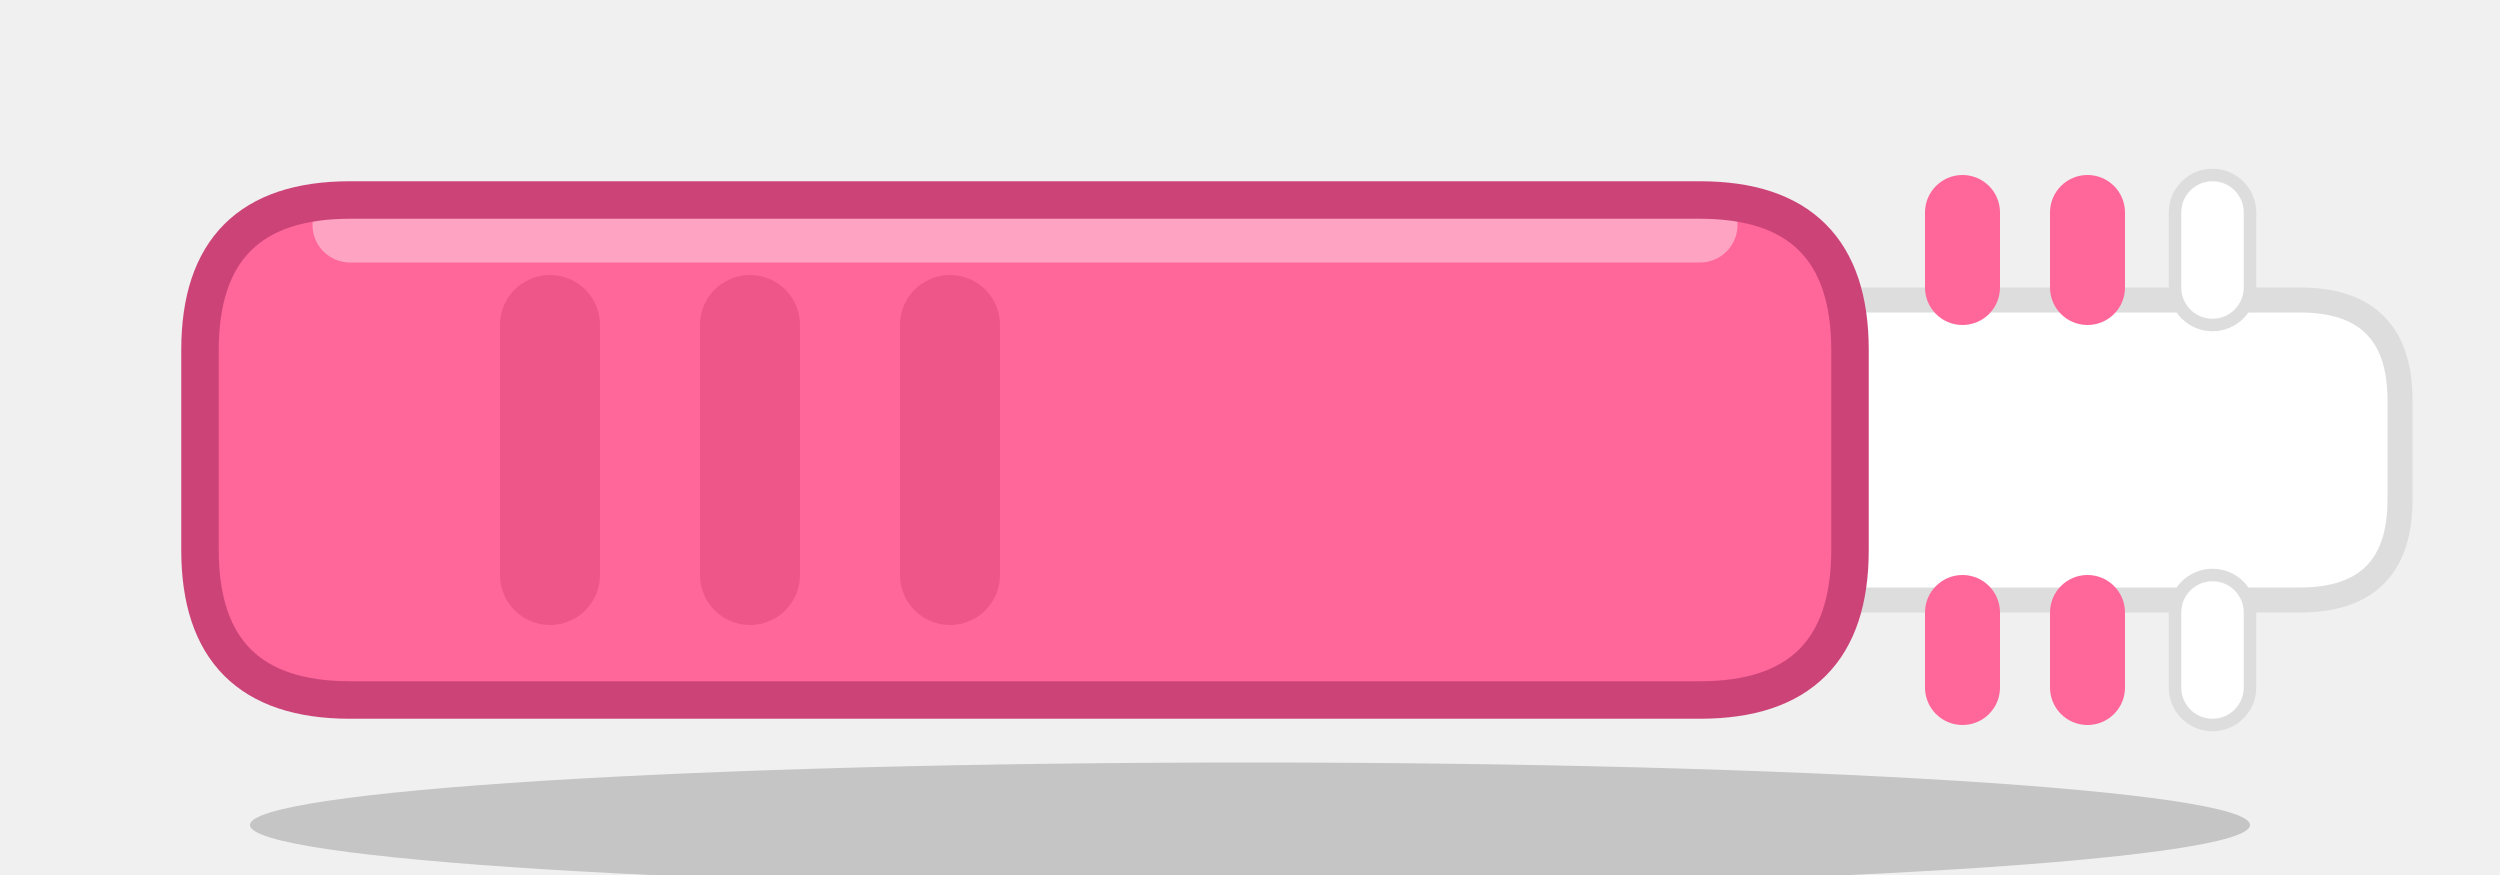
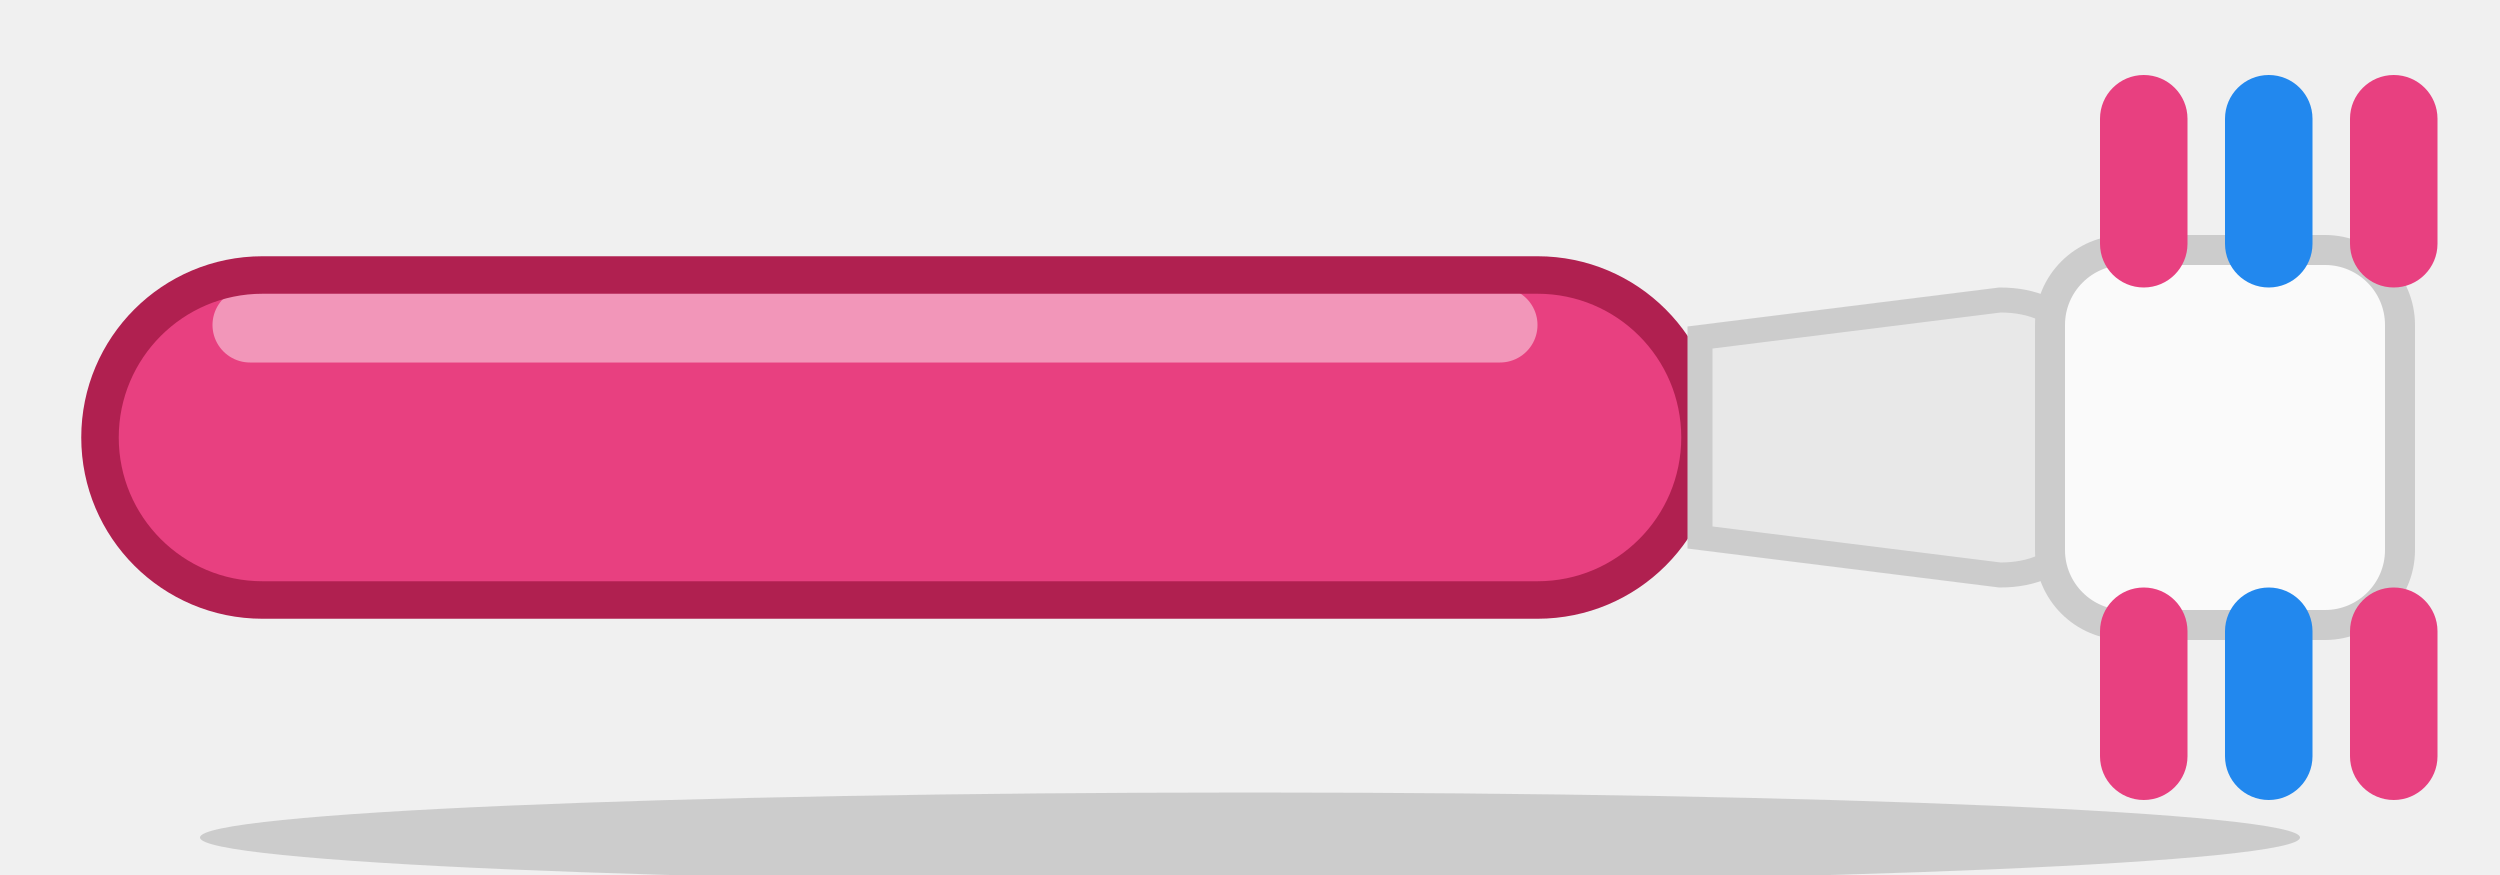
<svg xmlns="http://www.w3.org/2000/svg" viewBox="0 0 100 35">
-   <ellipse cx="50" cy="33" rx="40" ry="2.5" fill="rgba(0,0,0,0.18)" />
-   <path d="M8,14 Q8,8 14,8 L68,8 Q74,8 74,14 L74,22 Q74,28 68,28 L14,28 Q8,28 8,22 Z" fill="#FF6699" />
-   <path d="M14,9 L68,9" stroke="rgba(255,255,255,0.4)" stroke-width="3" stroke-linecap="round" />
-   <rect x="20" y="11" width="4" height="14" rx="2" fill="#DD4477" opacity="0.5" />
-   <rect x="28" y="11" width="4" height="14" rx="2" fill="#DD4477" opacity="0.5" />
-   <rect x="36" y="11" width="4" height="14" rx="2" fill="#DD4477" opacity="0.5" />
-   <path d="M74,12 L92,12 Q96,12 96,16 L96,20 Q96,24 92,24 L74,24 Z" fill="#FFFFFF" />
-   <path d="M74,12 L92,12 Q96,12 96,16 L96,20 Q96,24 92,24 L74,24 Z" fill="none" stroke="#DDDDDD" stroke-width="1" />
-   <rect x="77" y="7" width="3" height="6" rx="1.5" fill="#FF6699" />
-   <rect x="82" y="7" width="3" height="6" rx="1.5" fill="#FF6699" />
-   <rect x="87" y="7" width="3" height="6" rx="1.5" fill="#FFFFFF" stroke="#DDDDDD" stroke-width="0.5" />
-   <rect x="77" y="23" width="3" height="6" rx="1.5" fill="#FF6699" />
-   <rect x="82" y="23" width="3" height="6" rx="1.5" fill="#FF6699" />
-   <rect x="87" y="23" width="3" height="6" rx="1.5" fill="#FFFFFF" stroke="#DDDDDD" stroke-width="0.5" />
-   <path d="M8,14 Q8,8 14,8 L68,8 Q74,8 74,14 L74,22 Q74,28 68,28 L14,28 Q8,28 8,22 Z" fill="none" stroke="#CC4477" stroke-width="1.5" />
+   <ellipse cx="50" cy="33.5" rx="42" ry="1.8" fill="rgba(0,0,0,0.15)" />
+   <rect x="4" y="11" width="64" height="13" rx="6.5" fill="#E84080" />
+   <path d="M10,13 L60,13" stroke="rgba(255,255,255,0.45)" stroke-width="3" stroke-linecap="round" />
+   <rect x="4" y="11" width="64" height="13" rx="6.5" fill="none" stroke="#B02050" stroke-width="1.5" />
+   <path d="M68,13.5 L80,12 Q84,12 84,17.5 Q84,23 80,23 L68,21.5 Z" fill="#E8E8E8" stroke="#CCCCCC" stroke-width="1" />
+   <rect x="82" y="10" width="14" height="15" rx="3" fill="#FAFAFA" stroke="#CCCCCC" stroke-width="1.2" />
+   <rect x="84" y="3" width="3.5" height="8.5" rx="1.75" fill="#E84080" />
+   <rect x="89" y="3" width="3.5" height="8.5" rx="1.75" fill="#2288EE" />
+   <rect x="94" y="3" width="3.5" height="8.5" rx="1.75" fill="#E84080" />
+   <rect x="84" y="23.5" width="3.5" height="8.5" rx="1.75" fill="#E84080" />
+   <rect x="89" y="23.5" width="3.5" height="8.5" rx="1.75" fill="#2288EE" />
+   <rect x="94" y="23.5" width="3.5" height="8.5" rx="1.75" fill="#E84080" />
</svg>
